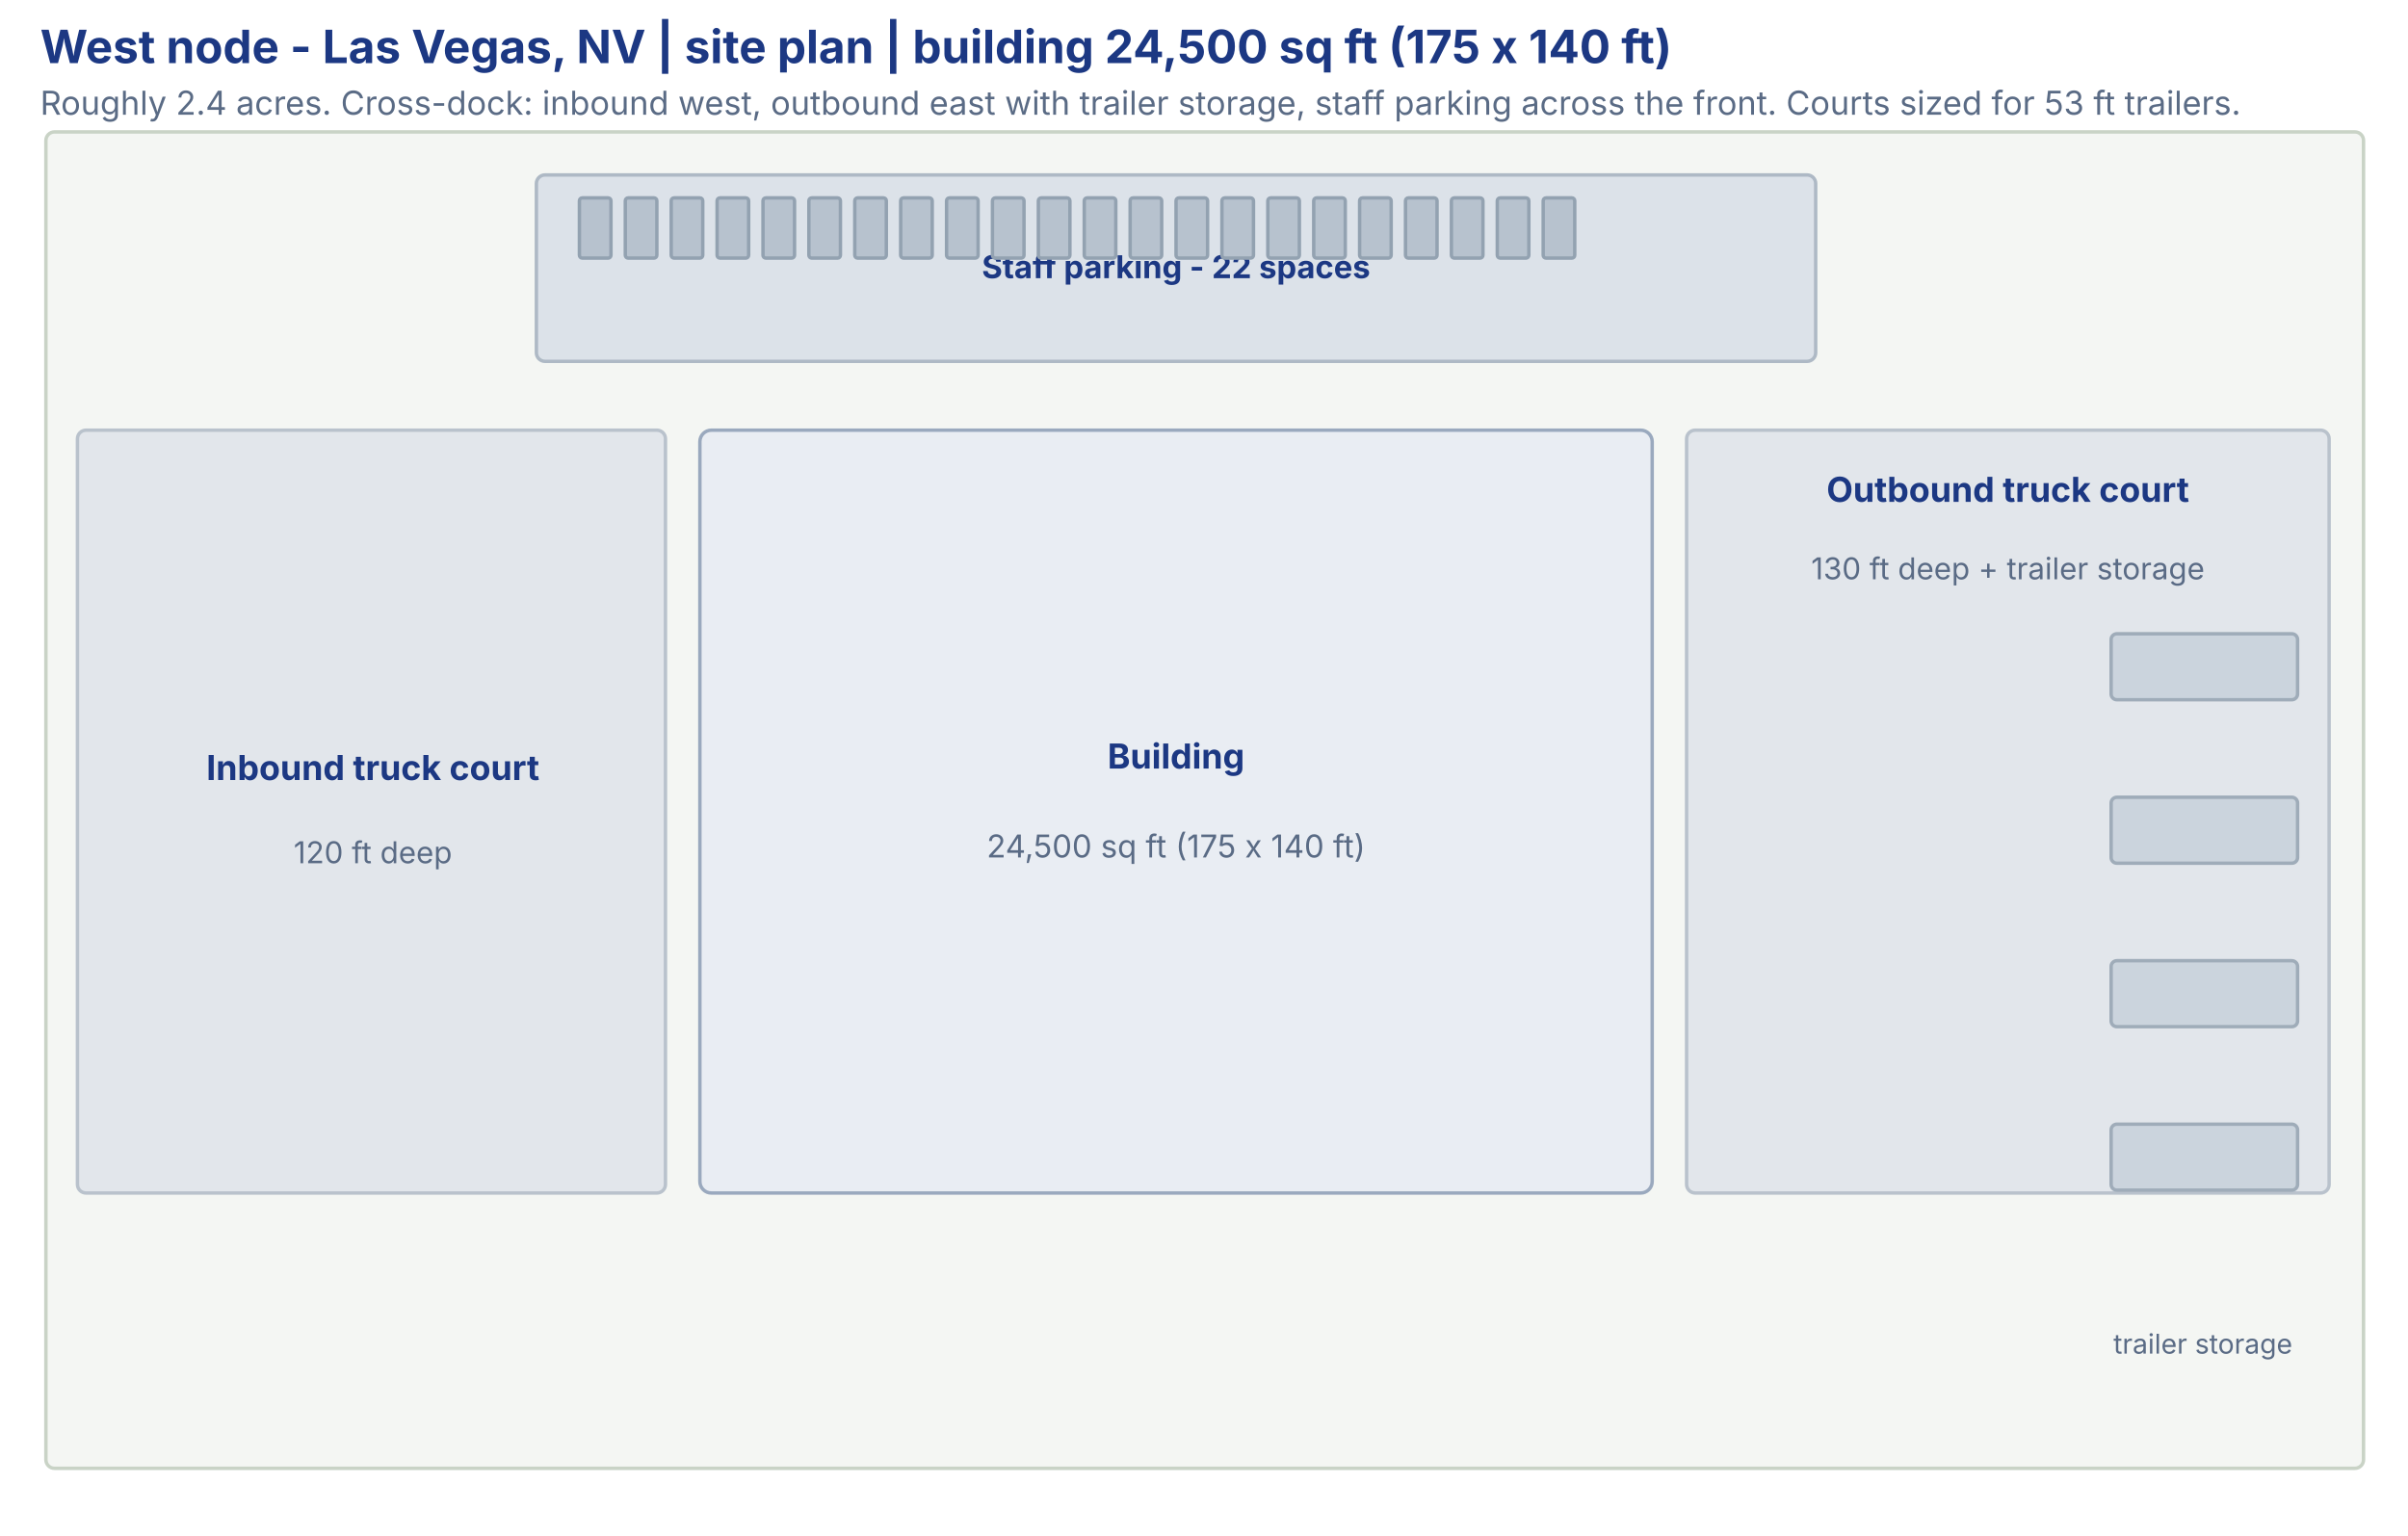
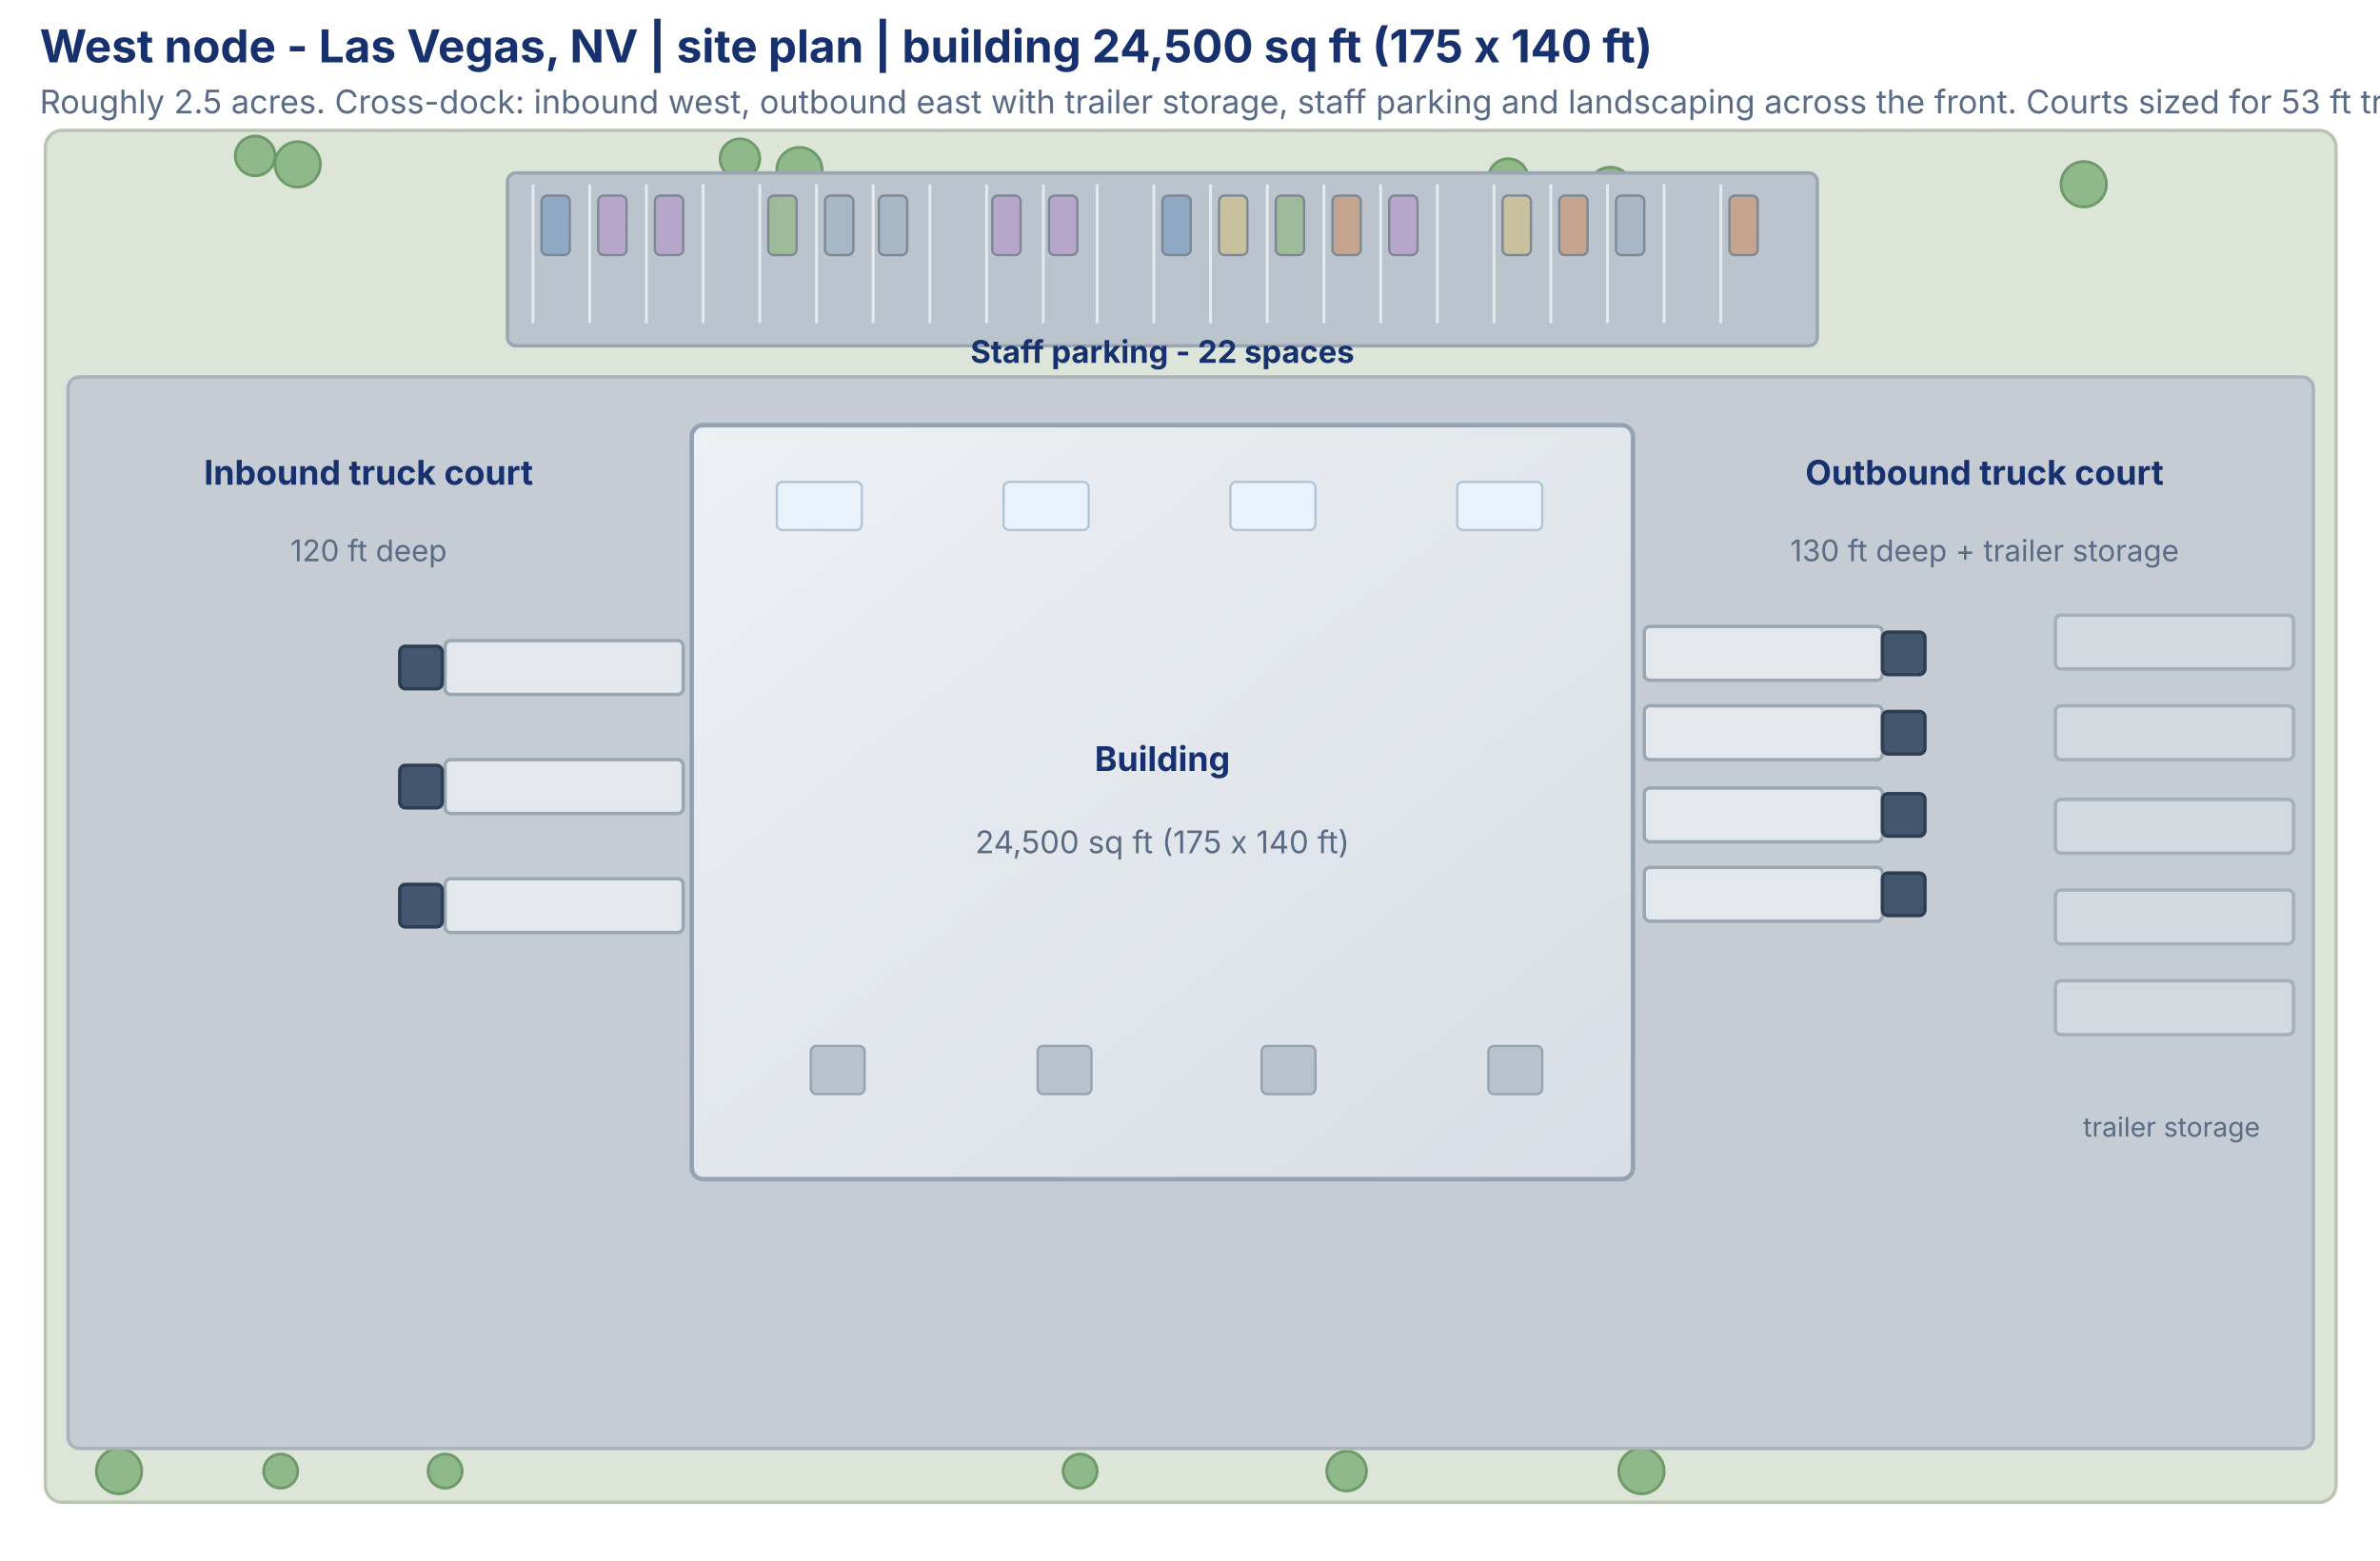
- <svg xmlns="http://www.w3.org/2000/svg" viewBox="-16 -46 839.5 535.5" width="100%" style="max-width:1150px;background:#FBFCFE;border:1px solid #DCE6F0;border-radius:12px;font-family:Inter,system-ui,sans-serif">
-   <text x="-2" y="-24" font-size="16" font-weight="700" fill="#1C3883">West node - Las Vegas, NV  |  site plan  |  building 24,500 sq ft (175 x 140 ft)</text>
-   <text x="-2" y="-6" font-size="11.5" fill="#5A6B85">Roughly 2.4 acres. Cross-dock: inbound west, outbound east with trailer storage, staff parking across the front. Courts sized for 53 ft trailers.</text>
-   <rect x="0" y="0" width="808" height="466" fill="#F4F6F3" stroke="#C9D3C6" stroke-width="1.2" rx="3" />
-   <rect x="228" y="104" width="332" height="266" fill="#E9EDF3" stroke="#9AA9BE" stroke-width="1.2" rx="4" />
-   <text x="394" y="222" font-size="12" font-weight="700" fill="#1C3883" text-anchor="middle">Building</text>
-   <text x="394" y="253" font-size="11" font-weight="400" fill="#5A6B85" text-anchor="middle">24,500 sq ft (175 x 140 ft)</text>
-   <rect x="11" y="104" width="205" height="266" fill="#E2E6EB" stroke="#B9C2CC" stroke-width="1.2" rx="3" />
-   <text x="114" y="226" font-size="12" font-weight="700" fill="#1C3883" text-anchor="middle">Inbound truck court</text>
-   <text x="114" y="255" font-size="10.5" font-weight="400" fill="#5A6B85" text-anchor="middle">120 ft deep</text>
-   <rect x="572" y="104" width="224" height="266" fill="#E2E6EB" stroke="#B9C2CC" stroke-width="1.2" rx="3" />
-   <text x="684" y="129" font-size="12" font-weight="700" fill="#1C3883" text-anchor="middle">Outbound truck court</text>
-   <text x="684" y="156" font-size="10.5" font-weight="400" fill="#5A6B85" text-anchor="middle">130 ft deep + trailer storage</text>
-   <rect x="720" y="175" width="65" height="23" fill="#CBD4DD" stroke="#9FACB9" stroke-width="1.2" rx="2" />
-   <rect x="720" y="232" width="65" height="23" fill="#CBD4DD" stroke="#9FACB9" stroke-width="1.2" rx="2" />
-   <rect x="720" y="289" width="65" height="23" fill="#CBD4DD" stroke="#9FACB9" stroke-width="1.2" rx="2" />
-   <rect x="720" y="346" width="65" height="23" fill="#CBD4DD" stroke="#9FACB9" stroke-width="1.2" rx="2" />
-   <text x="752" y="426" font-size="9.5" font-weight="400" fill="#5A6B85" text-anchor="middle">trailer storage</text>
-   <rect x="171" y="15" width="446" height="65" fill="#DCE2E9" stroke="#AEB9C5" stroke-width="1.2" rx="3" />
-   <text x="394" y="51" font-size="11" font-weight="700" fill="#1C3883" text-anchor="middle">Staff parking - 22 spaces</text>
-   <rect x="186" y="23" width="11" height="21" fill="#B7C2CE" stroke="#93A2B1" stroke-width="1.2" rx="1" />
-   <rect x="202" y="23" width="11" height="21" fill="#B7C2CE" stroke="#93A2B1" stroke-width="1.2" rx="1" />
-   <rect x="218" y="23" width="11" height="21" fill="#B7C2CE" stroke="#93A2B1" stroke-width="1.2" rx="1" />
-   <rect x="234" y="23" width="11" height="21" fill="#B7C2CE" stroke="#93A2B1" stroke-width="1.2" rx="1" />
-   <rect x="250" y="23" width="11" height="21" fill="#B7C2CE" stroke="#93A2B1" stroke-width="1.2" rx="1" />
-   <rect x="266" y="23" width="11" height="21" fill="#B7C2CE" stroke="#93A2B1" stroke-width="1.2" rx="1" />
-   <rect x="282" y="23" width="11" height="21" fill="#B7C2CE" stroke="#93A2B1" stroke-width="1.2" rx="1" />
-   <rect x="298" y="23" width="11" height="21" fill="#B7C2CE" stroke="#93A2B1" stroke-width="1.2" rx="1" />
-   <rect x="314" y="23" width="11" height="21" fill="#B7C2CE" stroke="#93A2B1" stroke-width="1.2" rx="1" />
-   <rect x="330" y="23" width="11" height="21" fill="#B7C2CE" stroke="#93A2B1" stroke-width="1.2" rx="1" />
-   <rect x="346" y="23" width="11" height="21" fill="#B7C2CE" stroke="#93A2B1" stroke-width="1.2" rx="1" />
-   <rect x="362" y="23" width="11" height="21" fill="#B7C2CE" stroke="#93A2B1" stroke-width="1.2" rx="1" />
-   <rect x="378" y="23" width="11" height="21" fill="#B7C2CE" stroke="#93A2B1" stroke-width="1.2" rx="1" />
-   <rect x="394" y="23" width="11" height="21" fill="#B7C2CE" stroke="#93A2B1" stroke-width="1.2" rx="1" />
-   <rect x="410" y="23" width="11" height="21" fill="#B7C2CE" stroke="#93A2B1" stroke-width="1.2" rx="1" />
-   <rect x="426" y="23" width="11" height="21" fill="#B7C2CE" stroke="#93A2B1" stroke-width="1.2" rx="1" />
-   <rect x="442" y="23" width="11" height="21" fill="#B7C2CE" stroke="#93A2B1" stroke-width="1.2" rx="1" />
-   <rect x="458" y="23" width="11" height="21" fill="#B7C2CE" stroke="#93A2B1" stroke-width="1.2" rx="1" />
-   <rect x="474" y="23" width="11" height="21" fill="#B7C2CE" stroke="#93A2B1" stroke-width="1.2" rx="1" />
-   <rect x="490" y="23" width="11" height="21" fill="#B7C2CE" stroke="#93A2B1" stroke-width="1.2" rx="1" />
-   <rect x="506" y="23" width="11" height="21" fill="#B7C2CE" stroke="#93A2B1" stroke-width="1.2" rx="1" />
-   <rect x="522" y="23" width="11" height="21" fill="#B7C2CE" stroke="#93A2B1" stroke-width="1.2" rx="1" />
-   <text x="8" y="496" font-size="1" font-weight="700" fill="#1C3883" text-anchor="middle" />
+ <svg xmlns="http://www.w3.org/2000/svg" viewBox="-16 -46 839.5 550.5" width="100%" style="max-width:1150px;background:#FBFCFE;border:1px solid #DCE6F0;border-radius:12px;font-family:Inter,system-ui,sans-serif">
+   <text x="-2" y="-24" font-size="16" font-weight="700" fill="#17306E">West node - Las Vegas, NV  |  site plan  |  building 24,500 sq ft (175 x 140 ft)</text>
+   <text x="-2" y="-6" font-size="11.5" fill="#5A6B85">Roughly 2.5 acres. Cross-dock: inbound west, outbound east with trailer storage, staff parking and landscaping across the front. Courts sized for 53 ft trailers.</text>
+   <defs>
+     <linearGradient id="roofwest" x1="0" y1="0" x2="1" y2="1">
+       <stop offset="0" stop-color="#EDF0F4" />
+       <stop offset="1" stop-color="#D8DEE5" />
+     </linearGradient>
+   </defs>
+   <rect x="0" y="0" width="808" height="484" fill="#DCE5D8" stroke="#B9C6B2" stroke-width="1.2" rx="6" opacity="1.0" />
+   <circle cx="516" cy="17" r="7" fill="#8FB98A" stroke="#6E9A69" stroke-width="1" />
+   <circle cx="563" cy="473" r="8" fill="#8FB98A" stroke="#6E9A69" stroke-width="1" />
+   <circle cx="26" cy="473" r="8" fill="#8FB98A" stroke="#6E9A69" stroke-width="1" />
+   <circle cx="245" cy="10" r="7" fill="#8FB98A" stroke="#6E9A69" stroke-width="1" />
+   <circle cx="266" cy="14" r="8" fill="#8FB98A" stroke="#6E9A69" stroke-width="1" />
+   <circle cx="83" cy="473" r="6" fill="#8FB98A" stroke="#6E9A69" stroke-width="1" />
+   <circle cx="325" cy="22" r="6" fill="#8FB98A" stroke="#6E9A69" stroke-width="1" />
+   <circle cx="89" cy="12" r="8" fill="#8FB98A" stroke="#6E9A69" stroke-width="1" />
+   <circle cx="74" cy="9" r="7" fill="#8FB98A" stroke="#6E9A69" stroke-width="1" />
+   <circle cx="459" cy="473" r="7" fill="#8FB98A" stroke="#6E9A69" stroke-width="1" />
+   <circle cx="552" cy="21" r="8" fill="#8FB98A" stroke="#6E9A69" stroke-width="1" />
+   <circle cx="141" cy="473" r="6" fill="#8FB98A" stroke="#6E9A69" stroke-width="1" />
+   <circle cx="719" cy="19" r="8" fill="#8FB98A" stroke="#6E9A69" stroke-width="1" />
+   <circle cx="365" cy="473" r="6" fill="#8FB98A" stroke="#6E9A69" stroke-width="1" />
+   <rect x="8" y="87" width="792" height="378" fill="#C6CCD3" stroke="#AAB2BB" stroke-width="1.2" rx="4" opacity="1.0" />
+   <rect x="228" y="104" width="332" height="266" fill="url(#roofwest)" stroke="#95A2B1" stroke-width="1.6" rx="4" opacity="1.0" />
+   <rect x="258" y="124" width="30" height="17" fill="#E9F2FA" stroke="#AFC4D8" stroke-width="0.8" rx="2" opacity="1.0" />
+   <rect x="270" y="323" width="19" height="17" fill="#B9C2CC" stroke="#95A2B1" stroke-width="0.8" rx="2" opacity="1.0" />
+   <rect x="338" y="124" width="30" height="17" fill="#E9F2FA" stroke="#AFC4D8" stroke-width="0.8" rx="2" opacity="1.0" />
+   <rect x="350" y="323" width="19" height="17" fill="#B9C2CC" stroke="#95A2B1" stroke-width="0.8" rx="2" opacity="1.0" />
+   <rect x="418" y="124" width="30" height="17" fill="#E9F2FA" stroke="#AFC4D8" stroke-width="0.8" rx="2" opacity="1.0" />
+   <rect x="429" y="323" width="19" height="17" fill="#B9C2CC" stroke="#95A2B1" stroke-width="0.8" rx="2" opacity="1.0" />
+   <rect x="498" y="124" width="30" height="17" fill="#E9F2FA" stroke="#AFC4D8" stroke-width="0.8" rx="2" opacity="1.0" />
+   <rect x="509" y="323" width="19" height="17" fill="#B9C2CC" stroke="#95A2B1" stroke-width="0.8" rx="2" opacity="1.0" />
+   <text x="394" y="226" font-size="12" font-weight="700" fill="#17306E" text-anchor="middle">Building</text>
+   <text x="394" y="255" font-size="11" font-weight="400" fill="#5A6B85" text-anchor="middle">24,500 sq ft (175 x 140 ft)</text>
+   <text x="114" y="125" font-size="12" font-weight="700" fill="#17306E" text-anchor="middle">Inbound truck court</text>
+   <text x="114" y="152" font-size="10.5" font-weight="400" fill="#5A6B85" text-anchor="middle">120 ft deep</text>
+   <text x="684" y="125" font-size="12" font-weight="700" fill="#17306E" text-anchor="middle">Outbound truck court</text>
+   <text x="684" y="152" font-size="10.5" font-weight="400" fill="#5A6B85" text-anchor="middle">130 ft deep + trailer storage</text>
+   <rect x="141" y="180" width="84" height="19" fill="#E4E8EC" stroke="#9AA6B2" stroke-width="1.2" rx="2" opacity="1.0" />
+   <rect x="125" y="182" width="15" height="15" fill="#42566E" stroke="#2E3E52" stroke-width="1.2" rx="2" opacity="1.0" />
+   <rect x="141" y="222" width="84" height="19" fill="#E4E8EC" stroke="#9AA6B2" stroke-width="1.2" rx="2" opacity="1.0" />
+   <rect x="125" y="224" width="15" height="15" fill="#42566E" stroke="#2E3E52" stroke-width="1.2" rx="2" opacity="1.0" />
+   <rect x="141" y="264" width="84" height="19" fill="#E4E8EC" stroke="#9AA6B2" stroke-width="1.2" rx="2" opacity="1.0" />
+   <rect x="125" y="266" width="15" height="15" fill="#42566E" stroke="#2E3E52" stroke-width="1.2" rx="2" opacity="1.0" />
+   <rect x="564" y="175" width="84" height="19" fill="#E4E8EC" stroke="#9AA6B2" stroke-width="1.2" rx="2" opacity="1.0" />
+   <rect x="648" y="177" width="15" height="15" fill="#42566E" stroke="#2E3E52" stroke-width="1.2" rx="2" opacity="1.0" />
+   <rect x="564" y="203" width="84" height="19" fill="#E4E8EC" stroke="#9AA6B2" stroke-width="1.2" rx="2" opacity="1.0" />
+   <rect x="648" y="205" width="15" height="15" fill="#42566E" stroke="#2E3E52" stroke-width="1.2" rx="2" opacity="1.0" />
+   <rect x="564" y="232" width="84" height="19" fill="#E4E8EC" stroke="#9AA6B2" stroke-width="1.2" rx="2" opacity="1.0" />
+   <rect x="648" y="234" width="15" height="15" fill="#42566E" stroke="#2E3E52" stroke-width="1.2" rx="2" opacity="1.0" />
+   <rect x="564" y="260" width="84" height="19" fill="#E4E8EC" stroke="#9AA6B2" stroke-width="1.2" rx="2" opacity="1.0" />
+   <rect x="648" y="262" width="15" height="15" fill="#42566E" stroke="#2E3E52" stroke-width="1.2" rx="2" opacity="1.0" />
+   <rect x="709" y="171" width="84" height="19" fill="#D3D9DF" stroke="#A5AFBA" stroke-width="1.2" rx="2" opacity="1.0" />
+   <rect x="709" y="203" width="84" height="19" fill="#D3D9DF" stroke="#A5AFBA" stroke-width="1.2" rx="2" opacity="1.0" />
+   <rect x="709" y="236" width="84" height="19" fill="#D3D9DF" stroke="#A5AFBA" stroke-width="1.2" rx="2" opacity="1.0" />
+   <rect x="709" y="268" width="84" height="19" fill="#D3D9DF" stroke="#A5AFBA" stroke-width="1.2" rx="2" opacity="1.0" />
+   <rect x="709" y="300" width="84" height="19" fill="#D3D9DF" stroke="#A5AFBA" stroke-width="1.2" rx="2" opacity="1.0" />
+   <text x="750" y="355" font-size="9.5" font-weight="400" fill="#5A6B85" text-anchor="middle">trailer storage</text>
+   <rect x="163" y="15" width="462" height="61" fill="#BBC3CC" stroke="#9AA6B2" stroke-width="1.2" rx="3" opacity="1.0" />
+   <text x="394" y="82" font-size="11" font-weight="700" fill="#17306E" text-anchor="middle">Staff parking - 22 spaces</text>
+   <line x1="172" y1="19" x2="172" y2="68" stroke="#E6EAEE" stroke-width="1" />
+   <rect x="175" y="23" width="10" height="21" fill="#8FA8C4" stroke="#7C8896" stroke-width="0.8" rx="2" opacity="1.0" />
+   <line x1="192" y1="19" x2="192" y2="68" stroke="#E6EAEE" stroke-width="1" />
+   <rect x="195" y="23" width="10" height="21" fill="#B6A6C9" stroke="#7C8896" stroke-width="0.8" rx="2" opacity="1.0" />
+   <line x1="212" y1="19" x2="212" y2="68" stroke="#E6EAEE" stroke-width="1" />
+   <rect x="215" y="23" width="10" height="21" fill="#B6A6C9" stroke="#7C8896" stroke-width="0.8" rx="2" opacity="1.0" />
+   <line x1="232" y1="19" x2="232" y2="68" stroke="#E6EAEE" stroke-width="1" />
+   <line x1="252" y1="19" x2="252" y2="68" stroke="#E6EAEE" stroke-width="1" />
+   <rect x="255" y="23" width="10" height="21" fill="#9DBB9A" stroke="#7C8896" stroke-width="0.8" rx="2" opacity="1.0" />
+   <line x1="272" y1="19" x2="272" y2="68" stroke="#E6EAEE" stroke-width="1" />
+   <rect x="275" y="23" width="10" height="21" fill="#A8B7C6" stroke="#7C8896" stroke-width="0.8" rx="2" opacity="1.0" />
+   <line x1="292" y1="19" x2="292" y2="68" stroke="#E6EAEE" stroke-width="1" />
+   <rect x="294" y="23" width="10" height="21" fill="#A8B7C6" stroke="#7C8896" stroke-width="0.8" rx="2" opacity="1.0" />
+   <line x1="312" y1="19" x2="312" y2="68" stroke="#E6EAEE" stroke-width="1" />
+   <line x1="332" y1="19" x2="332" y2="68" stroke="#E6EAEE" stroke-width="1" />
+   <rect x="334" y="23" width="10" height="21" fill="#B6A6C9" stroke="#7C8896" stroke-width="0.8" rx="2" opacity="1.0" />
+   <line x1="352" y1="19" x2="352" y2="68" stroke="#E6EAEE" stroke-width="1" />
+   <rect x="354" y="23" width="10" height="21" fill="#B6A6C9" stroke="#7C8896" stroke-width="0.8" rx="2" opacity="1.0" />
+   <line x1="371" y1="19" x2="371" y2="68" stroke="#E6EAEE" stroke-width="1" />
+   <line x1="391" y1="19" x2="391" y2="68" stroke="#E6EAEE" stroke-width="1" />
+   <rect x="394" y="23" width="10" height="21" fill="#8FA8C4" stroke="#7C8896" stroke-width="0.8" rx="2" opacity="1.0" />
+   <line x1="411" y1="19" x2="411" y2="68" stroke="#E6EAEE" stroke-width="1" />
+   <rect x="414" y="23" width="10" height="21" fill="#C9C0A0" stroke="#7C8896" stroke-width="0.8" rx="2" opacity="1.0" />
+   <line x1="431" y1="19" x2="431" y2="68" stroke="#E6EAEE" stroke-width="1" />
+   <rect x="434" y="23" width="10" height="21" fill="#9DBB9A" stroke="#7C8896" stroke-width="0.8" rx="2" opacity="1.0" />
+   <line x1="451" y1="19" x2="451" y2="68" stroke="#E6EAEE" stroke-width="1" />
+   <rect x="454" y="23" width="10" height="21" fill="#C4A38F" stroke="#7C8896" stroke-width="0.8" rx="2" opacity="1.0" />
+   <line x1="471" y1="19" x2="471" y2="68" stroke="#E6EAEE" stroke-width="1" />
+   <rect x="474" y="23" width="10" height="21" fill="#B6A6C9" stroke="#7C8896" stroke-width="0.8" rx="2" opacity="1.0" />
+   <line x1="491" y1="19" x2="491" y2="68" stroke="#E6EAEE" stroke-width="1" />
+   <line x1="511" y1="19" x2="511" y2="68" stroke="#E6EAEE" stroke-width="1" />
+   <rect x="514" y="23" width="10" height="21" fill="#C9C0A0" stroke="#7C8896" stroke-width="0.8" rx="2" opacity="1.0" />
+   <line x1="531" y1="19" x2="531" y2="68" stroke="#E6EAEE" stroke-width="1" />
+   <rect x="534" y="23" width="10" height="21" fill="#C4A38F" stroke="#7C8896" stroke-width="0.8" rx="2" opacity="1.0" />
+   <line x1="551" y1="19" x2="551" y2="68" stroke="#E6EAEE" stroke-width="1" />
+   <rect x="554" y="23" width="10" height="21" fill="#A8B7C6" stroke="#7C8896" stroke-width="0.8" rx="2" opacity="1.0" />
+   <line x1="571" y1="19" x2="571" y2="68" stroke="#E6EAEE" stroke-width="1" />
+   <line x1="591" y1="19" x2="591" y2="68" stroke="#E6EAEE" stroke-width="1" />
+   <rect x="594" y="23" width="10" height="21" fill="#C4A38F" stroke="#7C8896" stroke-width="0.8" rx="2" opacity="1.0" />
</svg>
